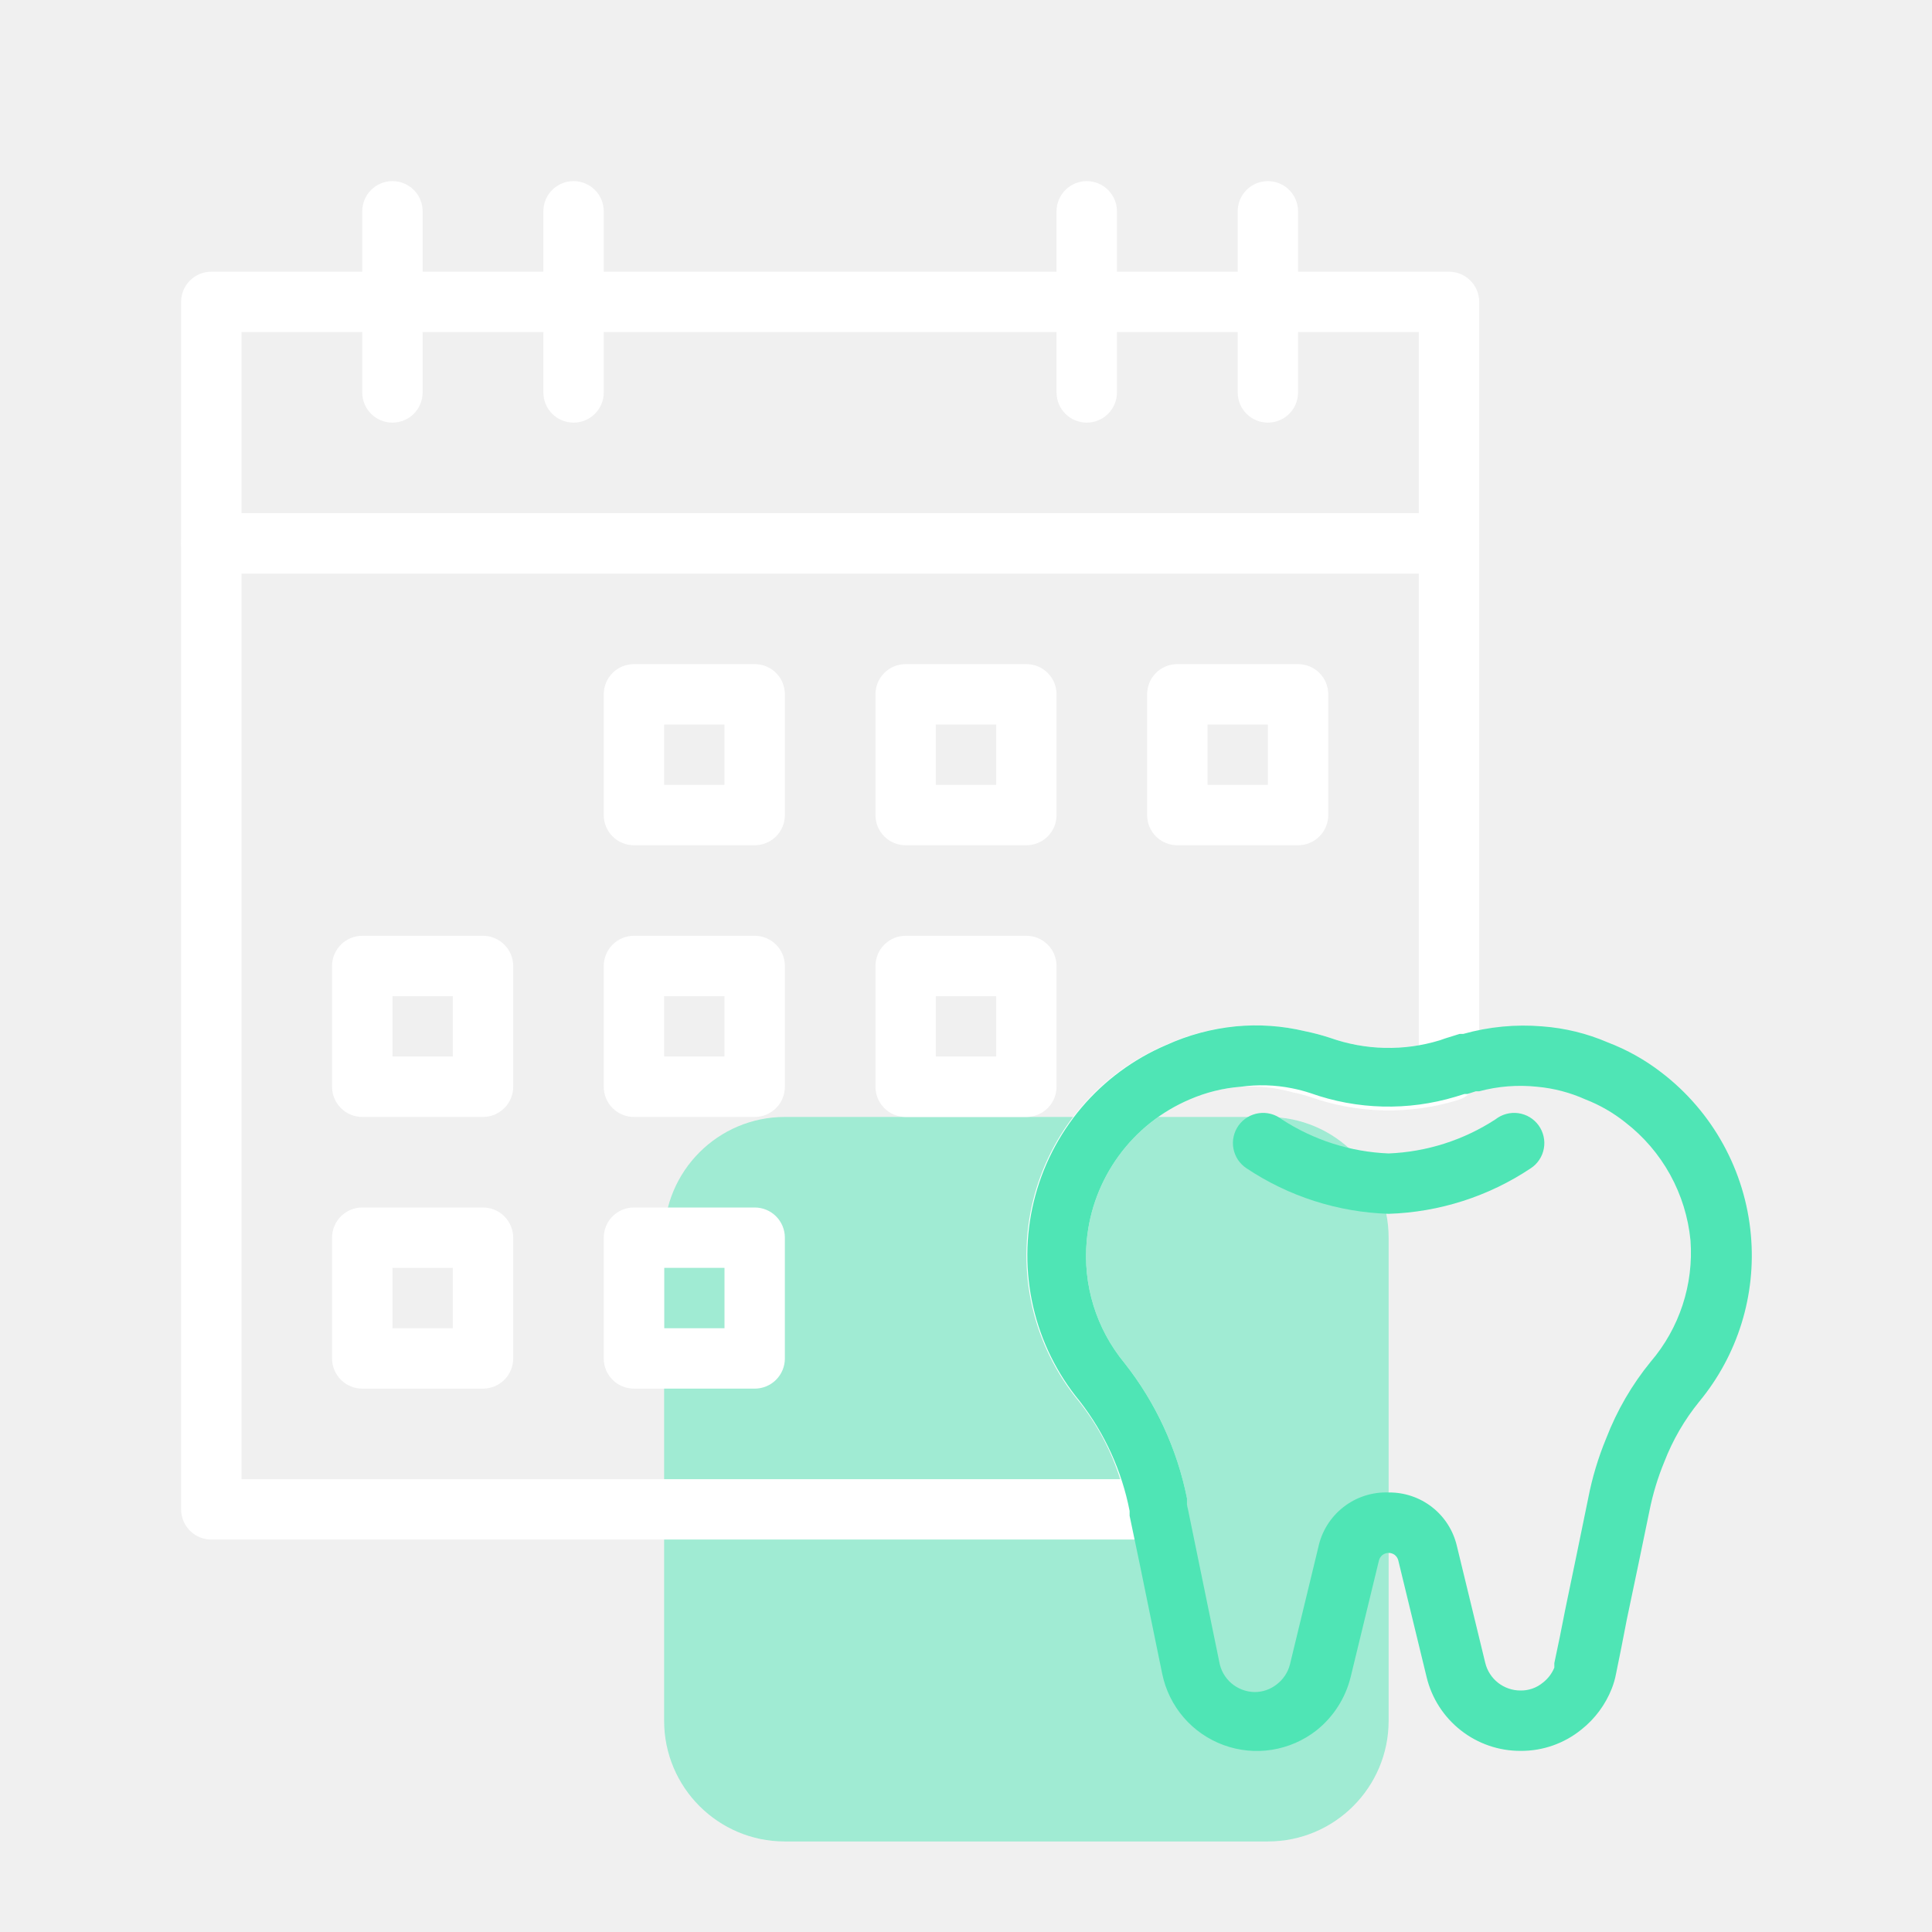
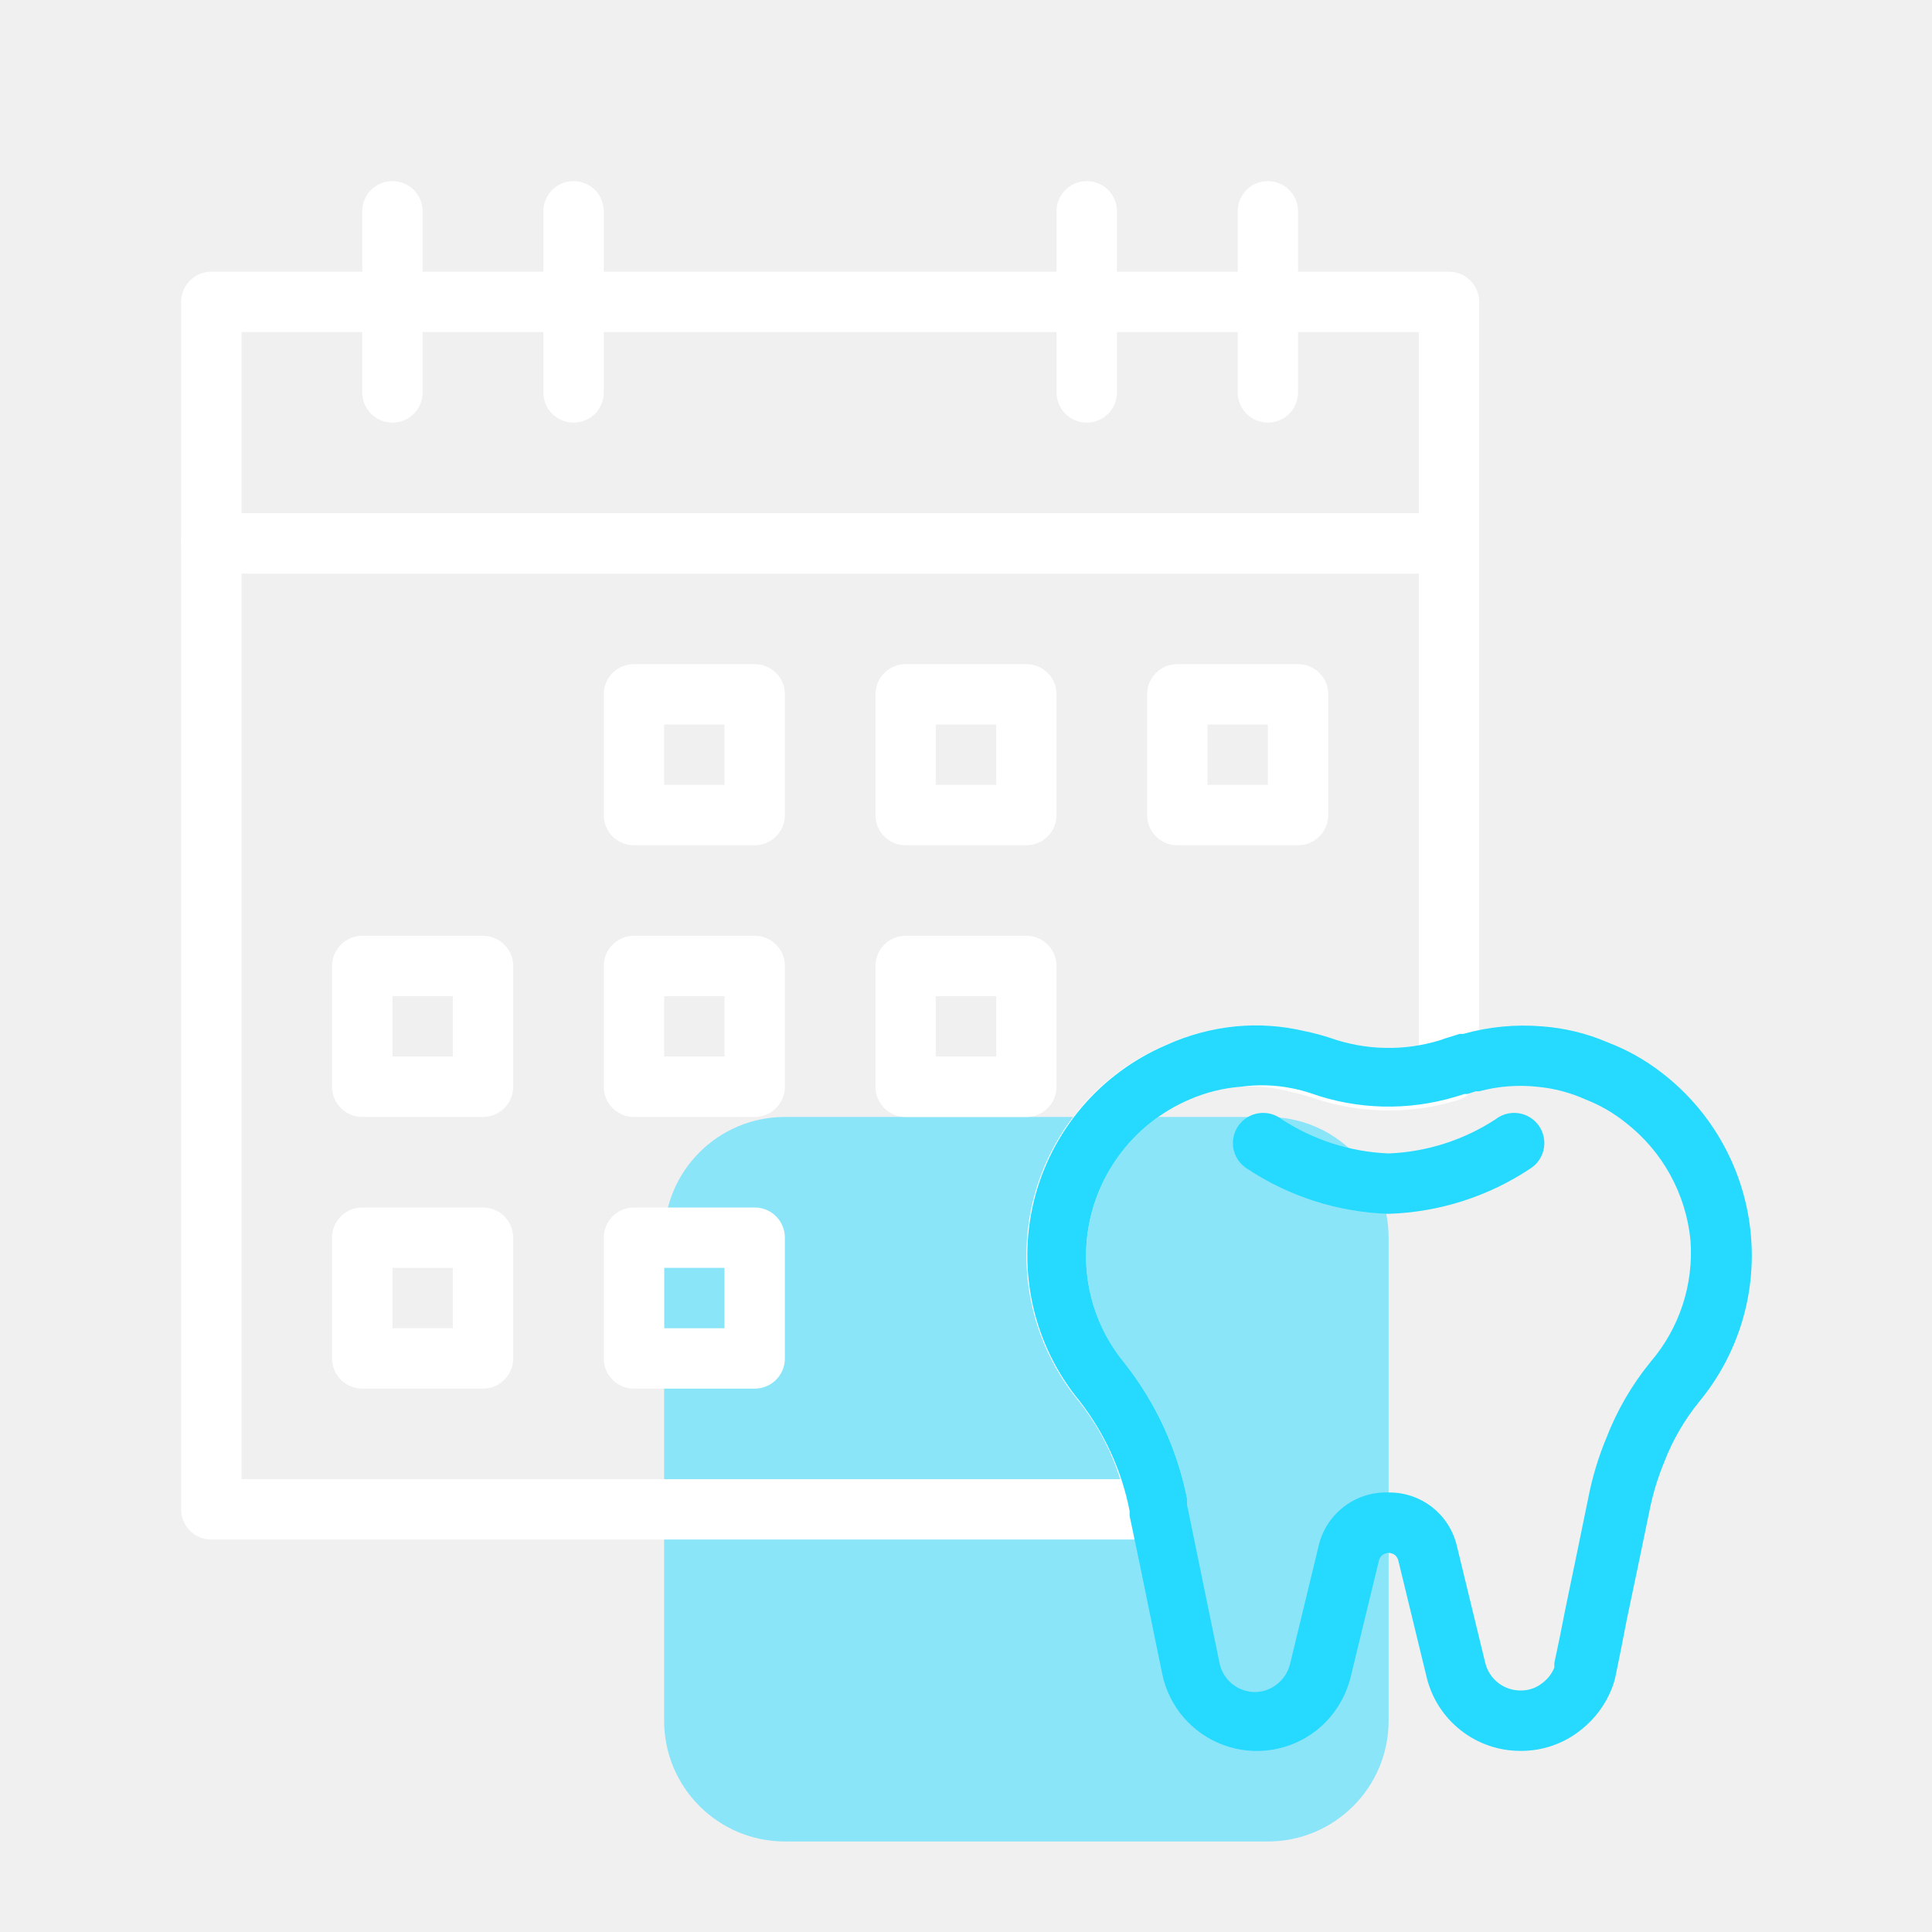
<svg xmlns="http://www.w3.org/2000/svg" width="44" height="44" viewBox="0 0 44 44" fill="none">
-   <path opacity="0.5" d="M28.875 25.438H17.875C16.356 25.438 15.125 26.669 15.125 28.188V39.188C15.125 40.706 16.356 41.938 17.875 41.938H28.875C30.394 41.938 31.625 40.706 31.625 39.188V28.188C31.625 26.669 30.394 25.438 28.875 25.438Z" fill="#4FE5B5" />
+   <path opacity="0.5" d="M28.875 25.438H17.875C16.356 25.438 15.125 26.669 15.125 28.188V39.188C15.125 40.706 16.356 41.938 17.875 41.938H28.875C30.394 41.938 31.625 40.706 31.625 39.188V28.188C31.625 26.669 30.394 25.438 28.875 25.438Z" fill="#25D9FF" />
  <path d="M26.4 35.062H4.812C4.63 35.062 4.455 34.99 4.326 34.861C4.197 34.732 4.125 34.557 4.125 34.375V12.375C4.125 12.193 4.197 12.018 4.326 11.889C4.455 11.76 4.63 11.688 4.812 11.688H33C33.182 11.688 33.357 11.76 33.486 11.889C33.615 12.018 33.688 12.193 33.688 12.375V24.365C33.694 24.517 33.651 24.666 33.564 24.791C33.477 24.915 33.351 25.007 33.206 25.052C32.107 25.391 30.929 25.367 29.844 24.984C29.707 24.939 29.567 24.902 29.425 24.874C29.045 24.767 28.65 24.725 28.256 24.75C27.856 24.781 27.463 24.878 27.094 25.039C26.451 25.313 25.893 25.756 25.48 26.321C25.068 26.887 24.815 27.553 24.75 28.249C24.656 29.257 24.965 30.261 25.609 31.041C26.32 31.941 26.807 32.996 27.032 34.121V34.265C27.048 34.364 27.042 34.465 27.015 34.561C26.988 34.657 26.94 34.746 26.874 34.822C26.815 34.892 26.743 34.949 26.661 34.99C26.58 35.031 26.491 35.056 26.4 35.062ZM5.5 33.688H25.513C25.311 33.044 24.991 32.442 24.571 31.914C24.055 31.289 23.691 30.553 23.509 29.763C23.327 28.974 23.332 28.153 23.522 27.365C23.713 26.578 24.085 25.845 24.609 25.227C25.132 24.608 25.793 24.12 26.538 23.801C27.044 23.571 27.585 23.427 28.139 23.375C28.669 23.324 29.203 23.361 29.721 23.485C29.914 23.524 30.104 23.575 30.291 23.636C30.939 23.867 31.635 23.926 32.312 23.808V13.062H5.5V33.688Z" fill="white" />
  <path d="M33 13.062H4.812C4.63 13.062 4.455 12.99 4.326 12.861C4.197 12.732 4.125 12.557 4.125 12.375V6.875C4.125 6.693 4.197 6.518 4.326 6.389C4.455 6.26 4.63 6.188 4.812 6.188H33C33.182 6.188 33.357 6.26 33.486 6.389C33.615 6.518 33.688 6.693 33.688 6.875V12.375C33.688 12.557 33.615 12.732 33.486 12.861C33.357 12.99 33.182 13.062 33 13.062ZM5.5 11.688H32.312V7.562H5.5V11.688Z" fill="white" />
  <path d="M8.938 9.625C8.755 9.625 8.58 9.553 8.451 9.424C8.322 9.295 8.25 9.12 8.25 8.938V4.812C8.25 4.63 8.322 4.455 8.451 4.326C8.58 4.197 8.755 4.125 8.938 4.125C9.12 4.125 9.295 4.197 9.424 4.326C9.553 4.455 9.625 4.63 9.625 4.812V8.938C9.625 9.12 9.553 9.295 9.424 9.424C9.295 9.553 9.12 9.625 8.938 9.625Z" fill="white" />
  <path d="M13.062 9.625C12.88 9.625 12.705 9.553 12.576 9.424C12.447 9.295 12.375 9.12 12.375 8.938V4.812C12.375 4.63 12.447 4.455 12.576 4.326C12.705 4.197 12.88 4.125 13.062 4.125C13.245 4.125 13.42 4.197 13.549 4.326C13.678 4.455 13.75 4.63 13.75 4.812V8.938C13.75 9.12 13.678 9.295 13.549 9.424C13.42 9.553 13.245 9.625 13.062 9.625Z" fill="white" />
  <path d="M24.75 9.625C24.568 9.625 24.393 9.553 24.264 9.424C24.135 9.295 24.062 9.12 24.062 8.938V4.812C24.062 4.63 24.135 4.455 24.264 4.326C24.393 4.197 24.568 4.125 24.75 4.125C24.932 4.125 25.107 4.197 25.236 4.326C25.365 4.455 25.438 4.63 25.438 4.812V8.938C25.438 9.12 25.365 9.295 25.236 9.424C25.107 9.553 24.932 9.625 24.75 9.625Z" fill="white" />
  <path d="M28.875 9.625C28.693 9.625 28.518 9.553 28.389 9.424C28.26 9.295 28.188 9.12 28.188 8.938V4.812C28.188 4.63 28.26 4.455 28.389 4.326C28.518 4.197 28.693 4.125 28.875 4.125C29.057 4.125 29.232 4.197 29.361 4.326C29.49 4.455 29.562 4.63 29.562 4.812V8.938C29.562 9.12 29.49 9.295 29.361 9.424C29.232 9.553 29.057 9.625 28.875 9.625Z" fill="white" />
  <path d="M17.188 19.25H14.438C14.255 19.25 14.08 19.178 13.951 19.049C13.822 18.92 13.75 18.745 13.75 18.562V15.812C13.75 15.63 13.822 15.455 13.951 15.326C14.08 15.197 14.255 15.125 14.438 15.125H17.188C17.37 15.125 17.545 15.197 17.674 15.326C17.803 15.455 17.875 15.63 17.875 15.812V18.562C17.875 18.745 17.803 18.92 17.674 19.049C17.545 19.178 17.37 19.25 17.188 19.25ZM15.125 17.875H16.5V16.5H15.125V17.875Z" fill="white" />
  <path d="M23.375 19.25H20.625C20.443 19.25 20.268 19.178 20.139 19.049C20.01 18.92 19.938 18.745 19.938 18.562V15.812C19.938 15.63 20.01 15.455 20.139 15.326C20.268 15.197 20.443 15.125 20.625 15.125H23.375C23.557 15.125 23.732 15.197 23.861 15.326C23.99 15.455 24.062 15.63 24.062 15.812V18.562C24.062 18.745 23.99 18.92 23.861 19.049C23.732 19.178 23.557 19.25 23.375 19.25ZM21.312 17.875H22.688V16.5H21.312V17.875Z" fill="white" />
  <path d="M29.562 19.25H26.812C26.63 19.25 26.455 19.178 26.326 19.049C26.197 18.92 26.125 18.745 26.125 18.562V15.812C26.125 15.63 26.197 15.455 26.326 15.326C26.455 15.197 26.63 15.125 26.812 15.125H29.562C29.745 15.125 29.92 15.197 30.049 15.326C30.178 15.455 30.25 15.63 30.25 15.812V18.562C30.25 18.745 30.178 18.92 30.049 19.049C29.92 19.178 29.745 19.25 29.562 19.25ZM27.5 17.875H28.875V16.5H27.5V17.875Z" fill="white" />
  <path d="M11 25.438H8.25C8.068 25.438 7.893 25.365 7.764 25.236C7.635 25.107 7.562 24.932 7.562 24.75V22C7.562 21.818 7.635 21.643 7.764 21.514C7.893 21.385 8.068 21.312 8.25 21.312H11C11.182 21.312 11.357 21.385 11.486 21.514C11.615 21.643 11.688 21.818 11.688 22V24.75C11.688 24.932 11.615 25.107 11.486 25.236C11.357 25.365 11.182 25.438 11 25.438ZM8.938 24.062H10.312V22.688H8.938V24.062Z" fill="white" />
  <path d="M17.188 25.438H14.438C14.255 25.438 14.08 25.365 13.951 25.236C13.822 25.107 13.75 24.932 13.75 24.75V22C13.75 21.818 13.822 21.643 13.951 21.514C14.08 21.385 14.255 21.312 14.438 21.312H17.188C17.37 21.312 17.545 21.385 17.674 21.514C17.803 21.643 17.875 21.818 17.875 22V24.75C17.875 24.932 17.803 25.107 17.674 25.236C17.545 25.365 17.37 25.438 17.188 25.438ZM15.125 24.062H16.5V22.688H15.125V24.062Z" fill="white" />
  <path d="M23.375 25.438H20.625C20.443 25.438 20.268 25.365 20.139 25.236C20.01 25.107 19.938 24.932 19.938 24.75V22C19.938 21.818 20.01 21.643 20.139 21.514C20.268 21.385 20.443 21.312 20.625 21.312H23.375C23.557 21.312 23.732 21.385 23.861 21.514C23.99 21.643 24.062 21.818 24.062 22V24.75C24.062 24.932 23.99 25.107 23.861 25.236C23.732 25.365 23.557 25.438 23.375 25.438ZM21.312 24.062H22.688V22.688H21.312V24.062Z" fill="white" />
  <path d="M11 31.625H8.25C8.068 31.625 7.893 31.553 7.764 31.424C7.635 31.295 7.562 31.12 7.562 30.938V28.188C7.562 28.005 7.635 27.83 7.764 27.701C7.893 27.572 8.068 27.5 8.25 27.5H11C11.182 27.5 11.357 27.572 11.486 27.701C11.615 27.83 11.688 28.005 11.688 28.188V30.938C11.688 31.12 11.615 31.295 11.486 31.424C11.357 31.553 11.182 31.625 11 31.625ZM8.938 30.25H10.312V28.875H8.938V30.25Z" fill="white" />
  <path d="M17.188 31.625H14.438C14.255 31.625 14.08 31.553 13.951 31.424C13.822 31.295 13.75 31.12 13.75 30.938V28.188C13.75 28.005 13.822 27.83 13.951 27.701C14.08 27.572 14.255 27.5 14.438 27.5H17.188C17.37 27.5 17.545 27.572 17.674 27.701C17.803 27.83 17.875 28.005 17.875 28.188V30.938C17.875 31.12 17.803 31.295 17.674 31.424C17.545 31.553 17.37 31.625 17.188 31.625ZM15.125 30.25H16.5V28.875H15.125V30.25Z" fill="white" />
-   <path d="M34.629 39.875C34.136 39.877 33.657 39.712 33.269 39.407C32.881 39.103 32.607 38.677 32.491 38.198L31.845 35.537C31.833 35.488 31.804 35.445 31.765 35.413C31.725 35.383 31.676 35.366 31.625 35.366C31.575 35.366 31.526 35.383 31.486 35.413C31.446 35.445 31.417 35.488 31.405 35.537L30.759 38.198C30.64 38.676 30.367 39.101 29.982 39.408C29.687 39.639 29.338 39.791 28.968 39.85C28.598 39.909 28.219 39.872 27.867 39.743C27.515 39.614 27.202 39.398 26.957 39.114C26.713 38.831 26.545 38.489 26.469 38.122L26.201 36.816C26.049 36.06 25.878 35.241 25.726 34.52V34.41C25.549 33.5 25.16 32.646 24.592 31.914C24.076 31.29 23.712 30.553 23.53 29.764C23.348 28.974 23.352 28.153 23.543 27.365C23.734 26.578 24.106 25.846 24.629 25.227C25.153 24.608 25.813 24.12 26.558 23.801C27.058 23.573 27.593 23.429 28.139 23.375C28.669 23.324 29.203 23.361 29.721 23.485C29.914 23.524 30.104 23.575 30.291 23.636C31.098 23.922 31.975 23.942 32.794 23.691L32.911 23.65L33.241 23.547H33.323C33.908 23.383 34.519 23.324 35.124 23.375C35.639 23.413 36.143 23.536 36.616 23.74C37.056 23.908 37.468 24.139 37.84 24.427C38.417 24.869 38.896 25.426 39.246 26.063C39.596 26.699 39.811 27.402 39.875 28.126C39.999 29.496 39.576 30.86 38.699 31.921C38.363 32.334 38.094 32.798 37.902 33.296C37.754 33.655 37.641 34.028 37.565 34.41C37.407 35.18 37.221 36.073 37.049 36.885C36.96 37.352 36.878 37.765 36.802 38.129C36.781 38.242 36.748 38.352 36.706 38.459C36.562 38.823 36.325 39.143 36.018 39.387C35.626 39.706 35.135 39.879 34.629 39.875ZM31.625 33.99C31.984 33.986 32.334 34.104 32.616 34.325C32.899 34.546 33.097 34.858 33.179 35.207L33.825 37.868C33.868 38.048 33.971 38.209 34.117 38.324C34.263 38.438 34.444 38.501 34.629 38.5C34.815 38.503 34.995 38.44 35.138 38.321C35.254 38.232 35.344 38.113 35.399 37.978C35.399 37.978 35.399 37.909 35.399 37.875C35.482 37.49 35.564 37.091 35.647 36.658C35.826 35.798 36.011 34.905 36.169 34.128C36.26 33.657 36.398 33.196 36.582 32.753C36.825 32.123 37.166 31.536 37.593 31.013C38.248 30.248 38.574 29.254 38.5 28.25C38.449 27.724 38.291 27.214 38.036 26.752C37.781 26.289 37.433 25.884 37.015 25.561C36.741 25.342 36.435 25.166 36.108 25.039C35.76 24.882 35.388 24.785 35.008 24.75C34.565 24.703 34.117 24.738 33.688 24.853H33.612L33.419 24.915H33.351L33.151 24.977C32.069 25.303 30.91 25.275 29.844 24.895C29.707 24.85 29.567 24.813 29.425 24.785C29.04 24.707 28.645 24.696 28.256 24.75C27.856 24.781 27.463 24.879 27.094 25.039C26.451 25.313 25.893 25.756 25.48 26.322C25.068 26.887 24.815 27.553 24.75 28.25C24.656 29.257 24.965 30.261 25.609 31.041C26.32 31.941 26.807 32.996 27.033 34.121V34.265C27.177 34.953 27.342 35.785 27.5 36.541L27.768 37.847C27.8 38.038 27.899 38.211 28.046 38.337C28.193 38.462 28.379 38.532 28.573 38.535C28.755 38.536 28.931 38.475 29.074 38.363C29.223 38.25 29.33 38.09 29.377 37.909L30.023 35.241C30.099 34.877 30.302 34.552 30.595 34.323C30.888 34.094 31.253 33.976 31.625 33.99Z" fill="#4FE5B5" />
-   <path d="M31.625 27.644C30.47 27.607 29.348 27.248 28.387 26.606C28.31 26.555 28.244 26.489 28.192 26.411C28.142 26.334 28.107 26.247 28.09 26.156C28.073 26.065 28.075 25.971 28.096 25.881C28.116 25.791 28.155 25.705 28.209 25.63C28.263 25.555 28.332 25.492 28.412 25.444C28.491 25.396 28.579 25.365 28.671 25.352C28.763 25.339 28.856 25.345 28.945 25.369C29.035 25.393 29.119 25.435 29.191 25.492C29.918 25.966 30.759 26.234 31.625 26.269C32.492 26.234 33.332 25.966 34.059 25.492C34.132 25.435 34.215 25.393 34.305 25.369C34.394 25.345 34.488 25.339 34.579 25.352C34.671 25.365 34.759 25.396 34.839 25.444C34.918 25.492 34.987 25.555 35.041 25.63C35.095 25.705 35.134 25.791 35.154 25.881C35.175 25.971 35.177 26.065 35.16 26.156C35.144 26.247 35.109 26.334 35.058 26.411C35.007 26.489 34.941 26.555 34.863 26.606C33.902 27.248 32.78 27.607 31.625 27.644Z" fill="#4FE5B5" />
+   <path d="M34.629 39.875C34.136 39.877 33.657 39.712 33.269 39.407C32.881 39.103 32.607 38.677 32.491 38.198L31.845 35.537C31.833 35.488 31.804 35.445 31.765 35.413C31.725 35.383 31.676 35.366 31.625 35.366C31.575 35.366 31.526 35.383 31.486 35.413C31.446 35.445 31.417 35.488 31.405 35.537L30.759 38.198C30.64 38.676 30.367 39.101 29.982 39.408C29.687 39.639 29.338 39.791 28.968 39.85C28.598 39.909 28.219 39.872 27.867 39.743C27.515 39.614 27.202 39.398 26.957 39.114C26.713 38.831 26.545 38.489 26.469 38.122L26.201 36.816C26.049 36.06 25.878 35.241 25.726 34.52V34.41C25.549 33.5 25.16 32.646 24.592 31.914C24.076 31.29 23.712 30.553 23.53 29.764C23.348 28.974 23.352 28.153 23.543 27.365C23.734 26.578 24.106 25.846 24.629 25.227C25.153 24.608 25.813 24.12 26.558 23.801C27.058 23.573 27.593 23.429 28.139 23.375C28.669 23.324 29.203 23.361 29.721 23.485C29.914 23.524 30.104 23.575 30.291 23.636C31.098 23.922 31.975 23.942 32.794 23.691L32.911 23.65L33.241 23.547H33.323C33.908 23.383 34.519 23.324 35.124 23.375C35.639 23.413 36.143 23.536 36.616 23.74C37.056 23.908 37.468 24.139 37.84 24.427C38.417 24.869 38.896 25.426 39.246 26.063C39.596 26.699 39.811 27.402 39.875 28.126C39.999 29.496 39.576 30.86 38.699 31.921C38.363 32.334 38.094 32.798 37.902 33.296C37.754 33.655 37.641 34.028 37.565 34.41C37.407 35.18 37.221 36.073 37.049 36.885C36.96 37.352 36.878 37.765 36.802 38.129C36.781 38.242 36.748 38.352 36.706 38.459C36.562 38.823 36.325 39.143 36.018 39.387C35.626 39.706 35.135 39.879 34.629 39.875ZM31.625 33.99C31.984 33.986 32.334 34.104 32.616 34.325C32.899 34.546 33.097 34.858 33.179 35.207L33.825 37.868C33.868 38.048 33.971 38.209 34.117 38.324C34.263 38.438 34.444 38.501 34.629 38.5C34.815 38.503 34.995 38.44 35.138 38.321C35.254 38.232 35.344 38.113 35.399 37.978C35.399 37.978 35.399 37.909 35.399 37.875C35.482 37.49 35.564 37.091 35.647 36.658C35.826 35.798 36.011 34.905 36.169 34.128C36.26 33.657 36.398 33.196 36.582 32.753C36.825 32.123 37.166 31.536 37.593 31.013C38.248 30.248 38.574 29.254 38.5 28.25C38.449 27.724 38.291 27.214 38.036 26.752C37.781 26.289 37.433 25.884 37.015 25.561C36.741 25.342 36.435 25.166 36.108 25.039C35.76 24.882 35.388 24.785 35.008 24.75C34.565 24.703 34.117 24.738 33.688 24.853H33.612L33.419 24.915H33.351L33.151 24.977C32.069 25.303 30.91 25.275 29.844 24.895C29.707 24.85 29.567 24.813 29.425 24.785C29.04 24.707 28.645 24.696 28.256 24.75C27.856 24.781 27.463 24.879 27.094 25.039C26.451 25.313 25.893 25.756 25.48 26.322C25.068 26.887 24.815 27.553 24.75 28.25C24.656 29.257 24.965 30.261 25.609 31.041C26.32 31.941 26.807 32.996 27.033 34.121V34.265C27.177 34.953 27.342 35.785 27.5 36.541L27.768 37.847C27.8 38.038 27.899 38.211 28.046 38.337C28.193 38.462 28.379 38.532 28.573 38.535C28.755 38.536 28.931 38.475 29.074 38.363C29.223 38.25 29.33 38.09 29.377 37.909L30.023 35.241C30.099 34.877 30.302 34.552 30.595 34.323C30.888 34.094 31.253 33.976 31.625 33.99Z" fill="#25D9FF" />
+   <path d="M31.625 27.644C30.47 27.607 29.348 27.248 28.387 26.606C28.31 26.555 28.244 26.489 28.192 26.411C28.142 26.334 28.107 26.247 28.09 26.156C28.073 26.065 28.075 25.971 28.096 25.881C28.116 25.791 28.155 25.705 28.209 25.63C28.263 25.555 28.332 25.492 28.412 25.444C28.491 25.396 28.579 25.365 28.671 25.352C28.763 25.339 28.856 25.345 28.945 25.369C29.035 25.393 29.119 25.435 29.191 25.492C29.918 25.966 30.759 26.234 31.625 26.269C32.492 26.234 33.332 25.966 34.059 25.492C34.132 25.435 34.215 25.393 34.305 25.369C34.394 25.345 34.488 25.339 34.579 25.352C34.671 25.365 34.759 25.396 34.839 25.444C34.918 25.492 34.987 25.555 35.041 25.63C35.095 25.705 35.134 25.791 35.154 25.881C35.175 25.971 35.177 26.065 35.16 26.156C35.144 26.247 35.109 26.334 35.058 26.411C35.007 26.489 34.941 26.555 34.863 26.606C33.902 27.248 32.78 27.607 31.625 27.644Z" fill="#25D9FF" />
</svg>
